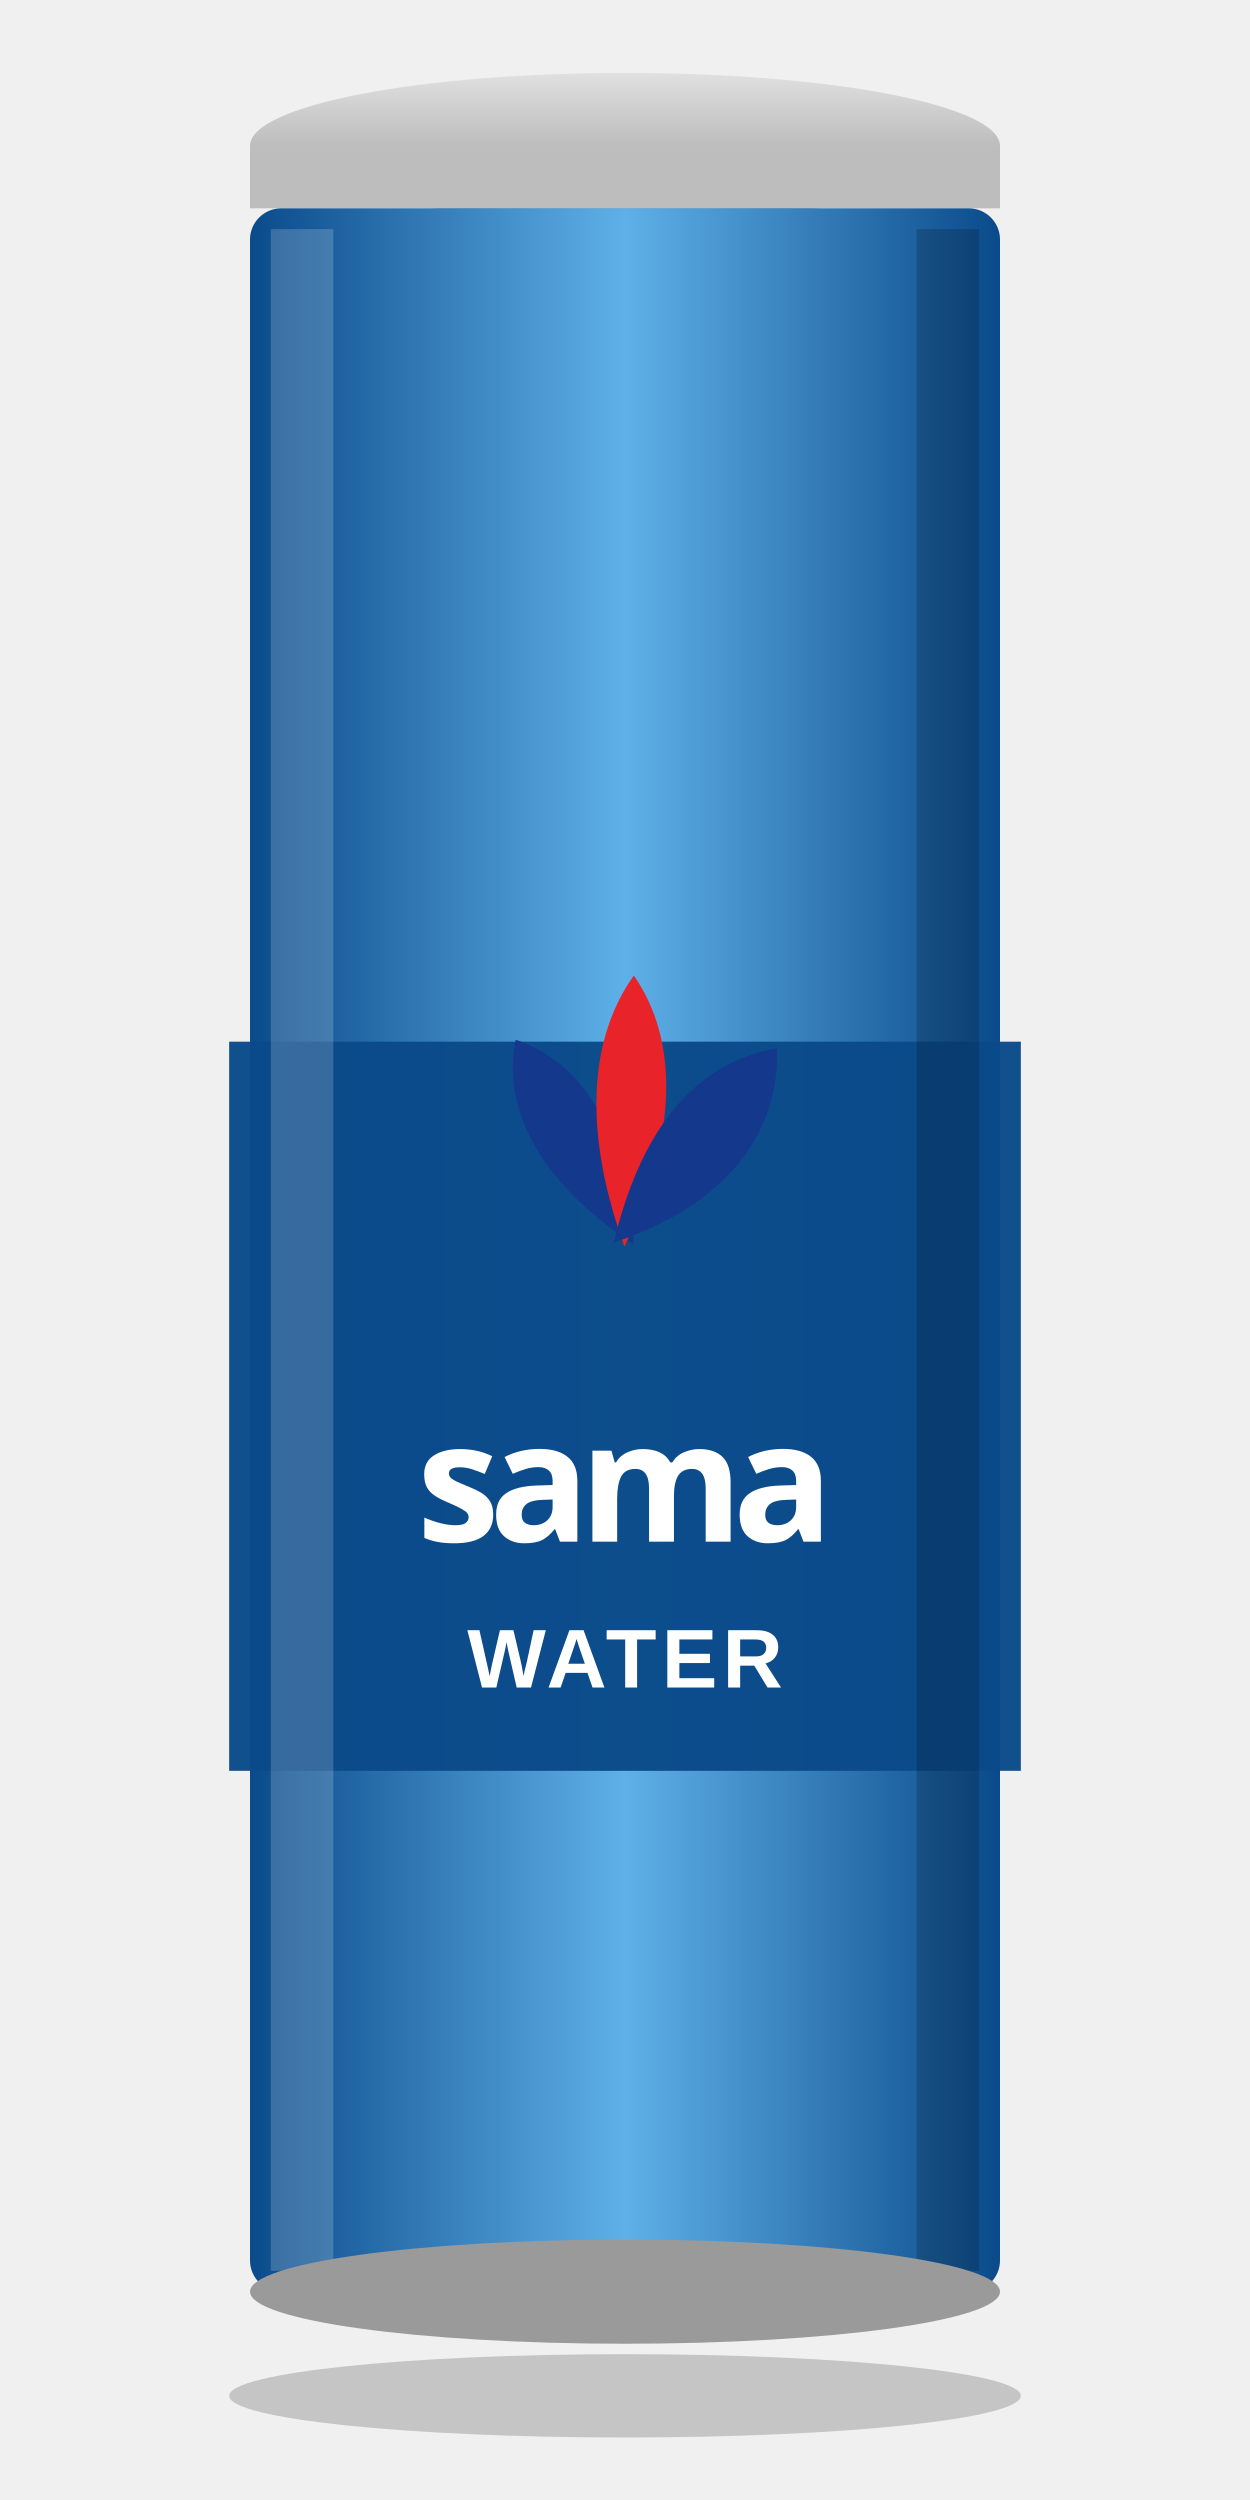
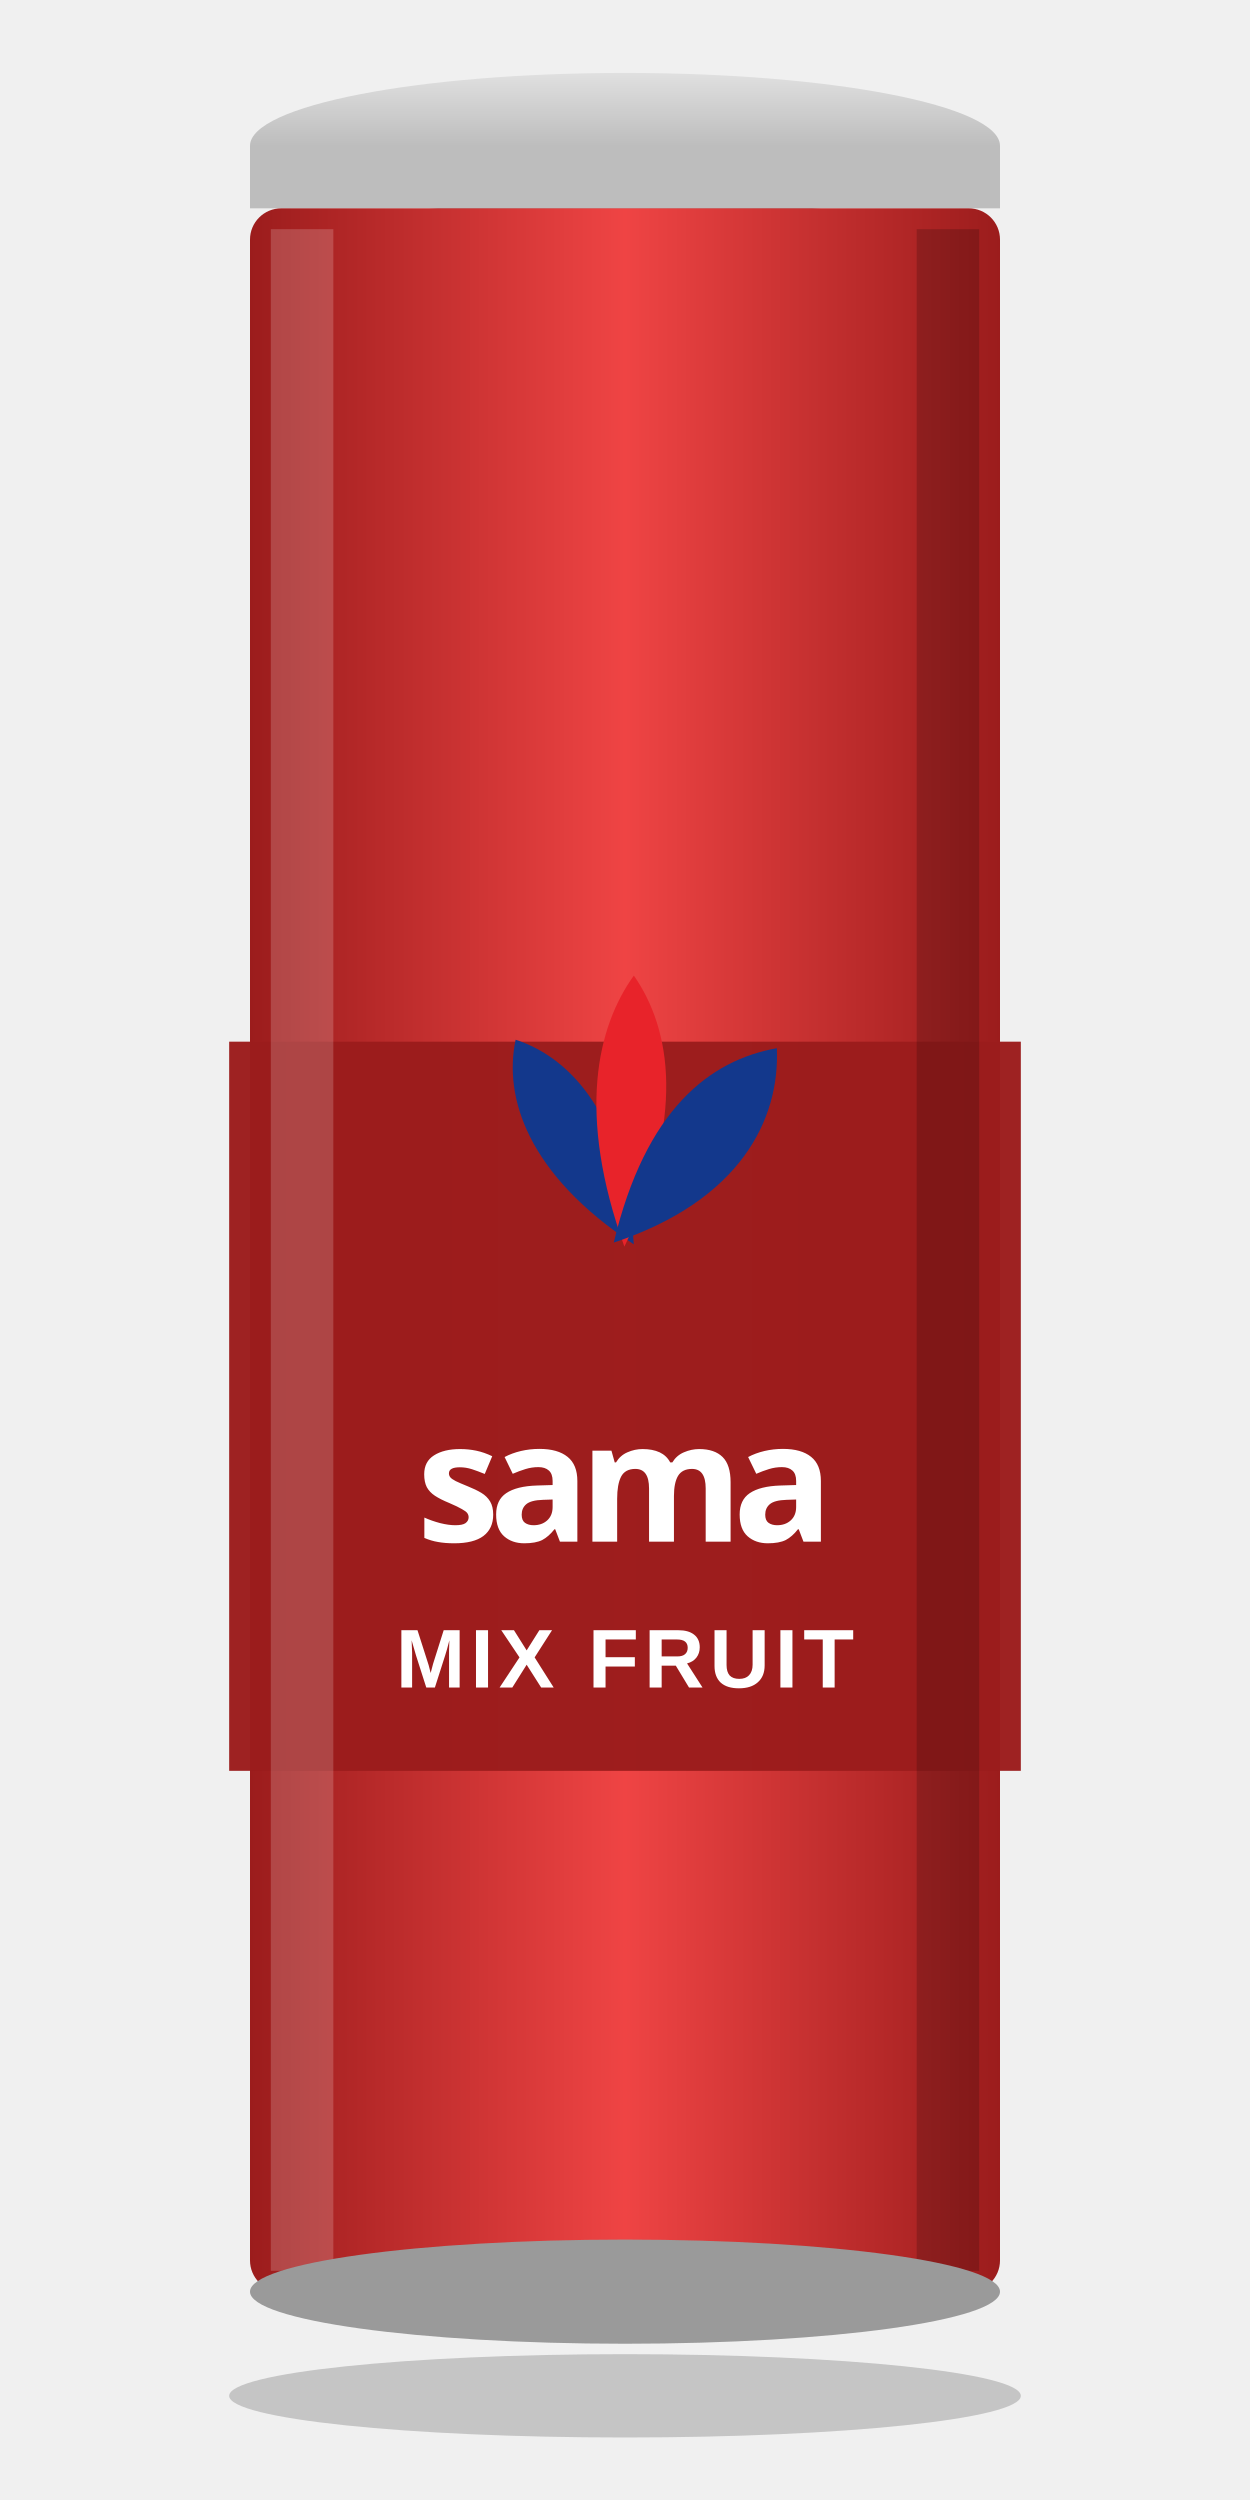
- <svg xmlns="http://www.w3.org/2000/svg" viewBox="0 0 120 240" role="img" aria-label="WATER">
+ <svg xmlns="http://www.w3.org/2000/svg" viewBox="0 0 120 240" role="img" aria-label="MIX FRUIT">
  <defs>
    <linearGradient id="body" x1="0" x2="1" y1="0" y2="0">
-       <stop offset="0" stop-color="#0a4a8a" />
-       <stop offset="0.5" stop-color="#5fb0e8" />
-       <stop offset="1" stop-color="#0a4a8a" />
+       <stop offset="0" stop-color="#9b1c1c" />
+       <stop offset="0.5" stop-color="#ef4444" />
+       <stop offset="1" stop-color="#9b1c1c" />
    </linearGradient>
    <linearGradient id="top" x1="0" x2="0" y1="0" y2="1">
      <stop offset="0" stop-color="#e0e0e0" />
      <stop offset="1" stop-color="#9a9a9a" />
    </linearGradient>
  </defs>
  <ellipse cx="60" cy="230" rx="38" ry="4" fill="#000" opacity="0.18" />
  <ellipse cx="60" cy="14" rx="36" ry="7" fill="url(#top)" />
  <rect x="24" y="14" width="72" height="6" fill="#bdbdbd" />
  <rect x="24" y="20" width="72" height="200" rx="3" fill="url(#body)" />
-   <rect x="22" y="100" width="76" height="70" fill="#0a4a8a" opacity="0.97" />
+   <rect x="22" y="100" width="76" height="70" fill="#9b1c1c" opacity="0.97" />
  <rect x="26" y="22" width="6" height="196" fill="#ffffff" opacity="0.18" />
  <rect x="88" y="22" width="6" height="196" fill="#000000" opacity="0.18" />
  <g transform="translate(60,118)">
    <path transform="rotate(-30) scale(0.42)" d="M0,4 C-13,-22 -9,-40 0,-50 C9,-40 13,-22 0,4 Z" fill="#13388c" />
    <path transform="rotate(2) scale(0.42)" d="M0,4 C-12,-26 -8,-46 0,-58 C9,-46 13,-26 0,4 Z" fill="#e8232a" />
    <path transform="rotate(40) scale(0.42)" d="M0,4 C-14,-24 -10,-42 0,-54 C11,-42 16,-22 0,4 Z" fill="#13388c" />
  </g>
  <text x="60" y="148" text-anchor="middle" font-family="Verdana, Tahoma, sans-serif" font-size="16" font-weight="800" fill="#ffffff" letter-spacing="-1">sama</text>
-   <text x="60" y="162" text-anchor="middle" font-family="Arial, sans-serif" font-size="8" font-weight="700" fill="#ffffff" letter-spacing="0.5">WATER</text>
+   <text x="60" y="162" text-anchor="middle" font-family="Arial, sans-serif" font-size="8" font-weight="700" fill="#ffffff" letter-spacing="0.5">MIX FRUIT</text>
  <ellipse cx="60" cy="220" rx="36" ry="5" fill="#9a9a9a" />
</svg>
